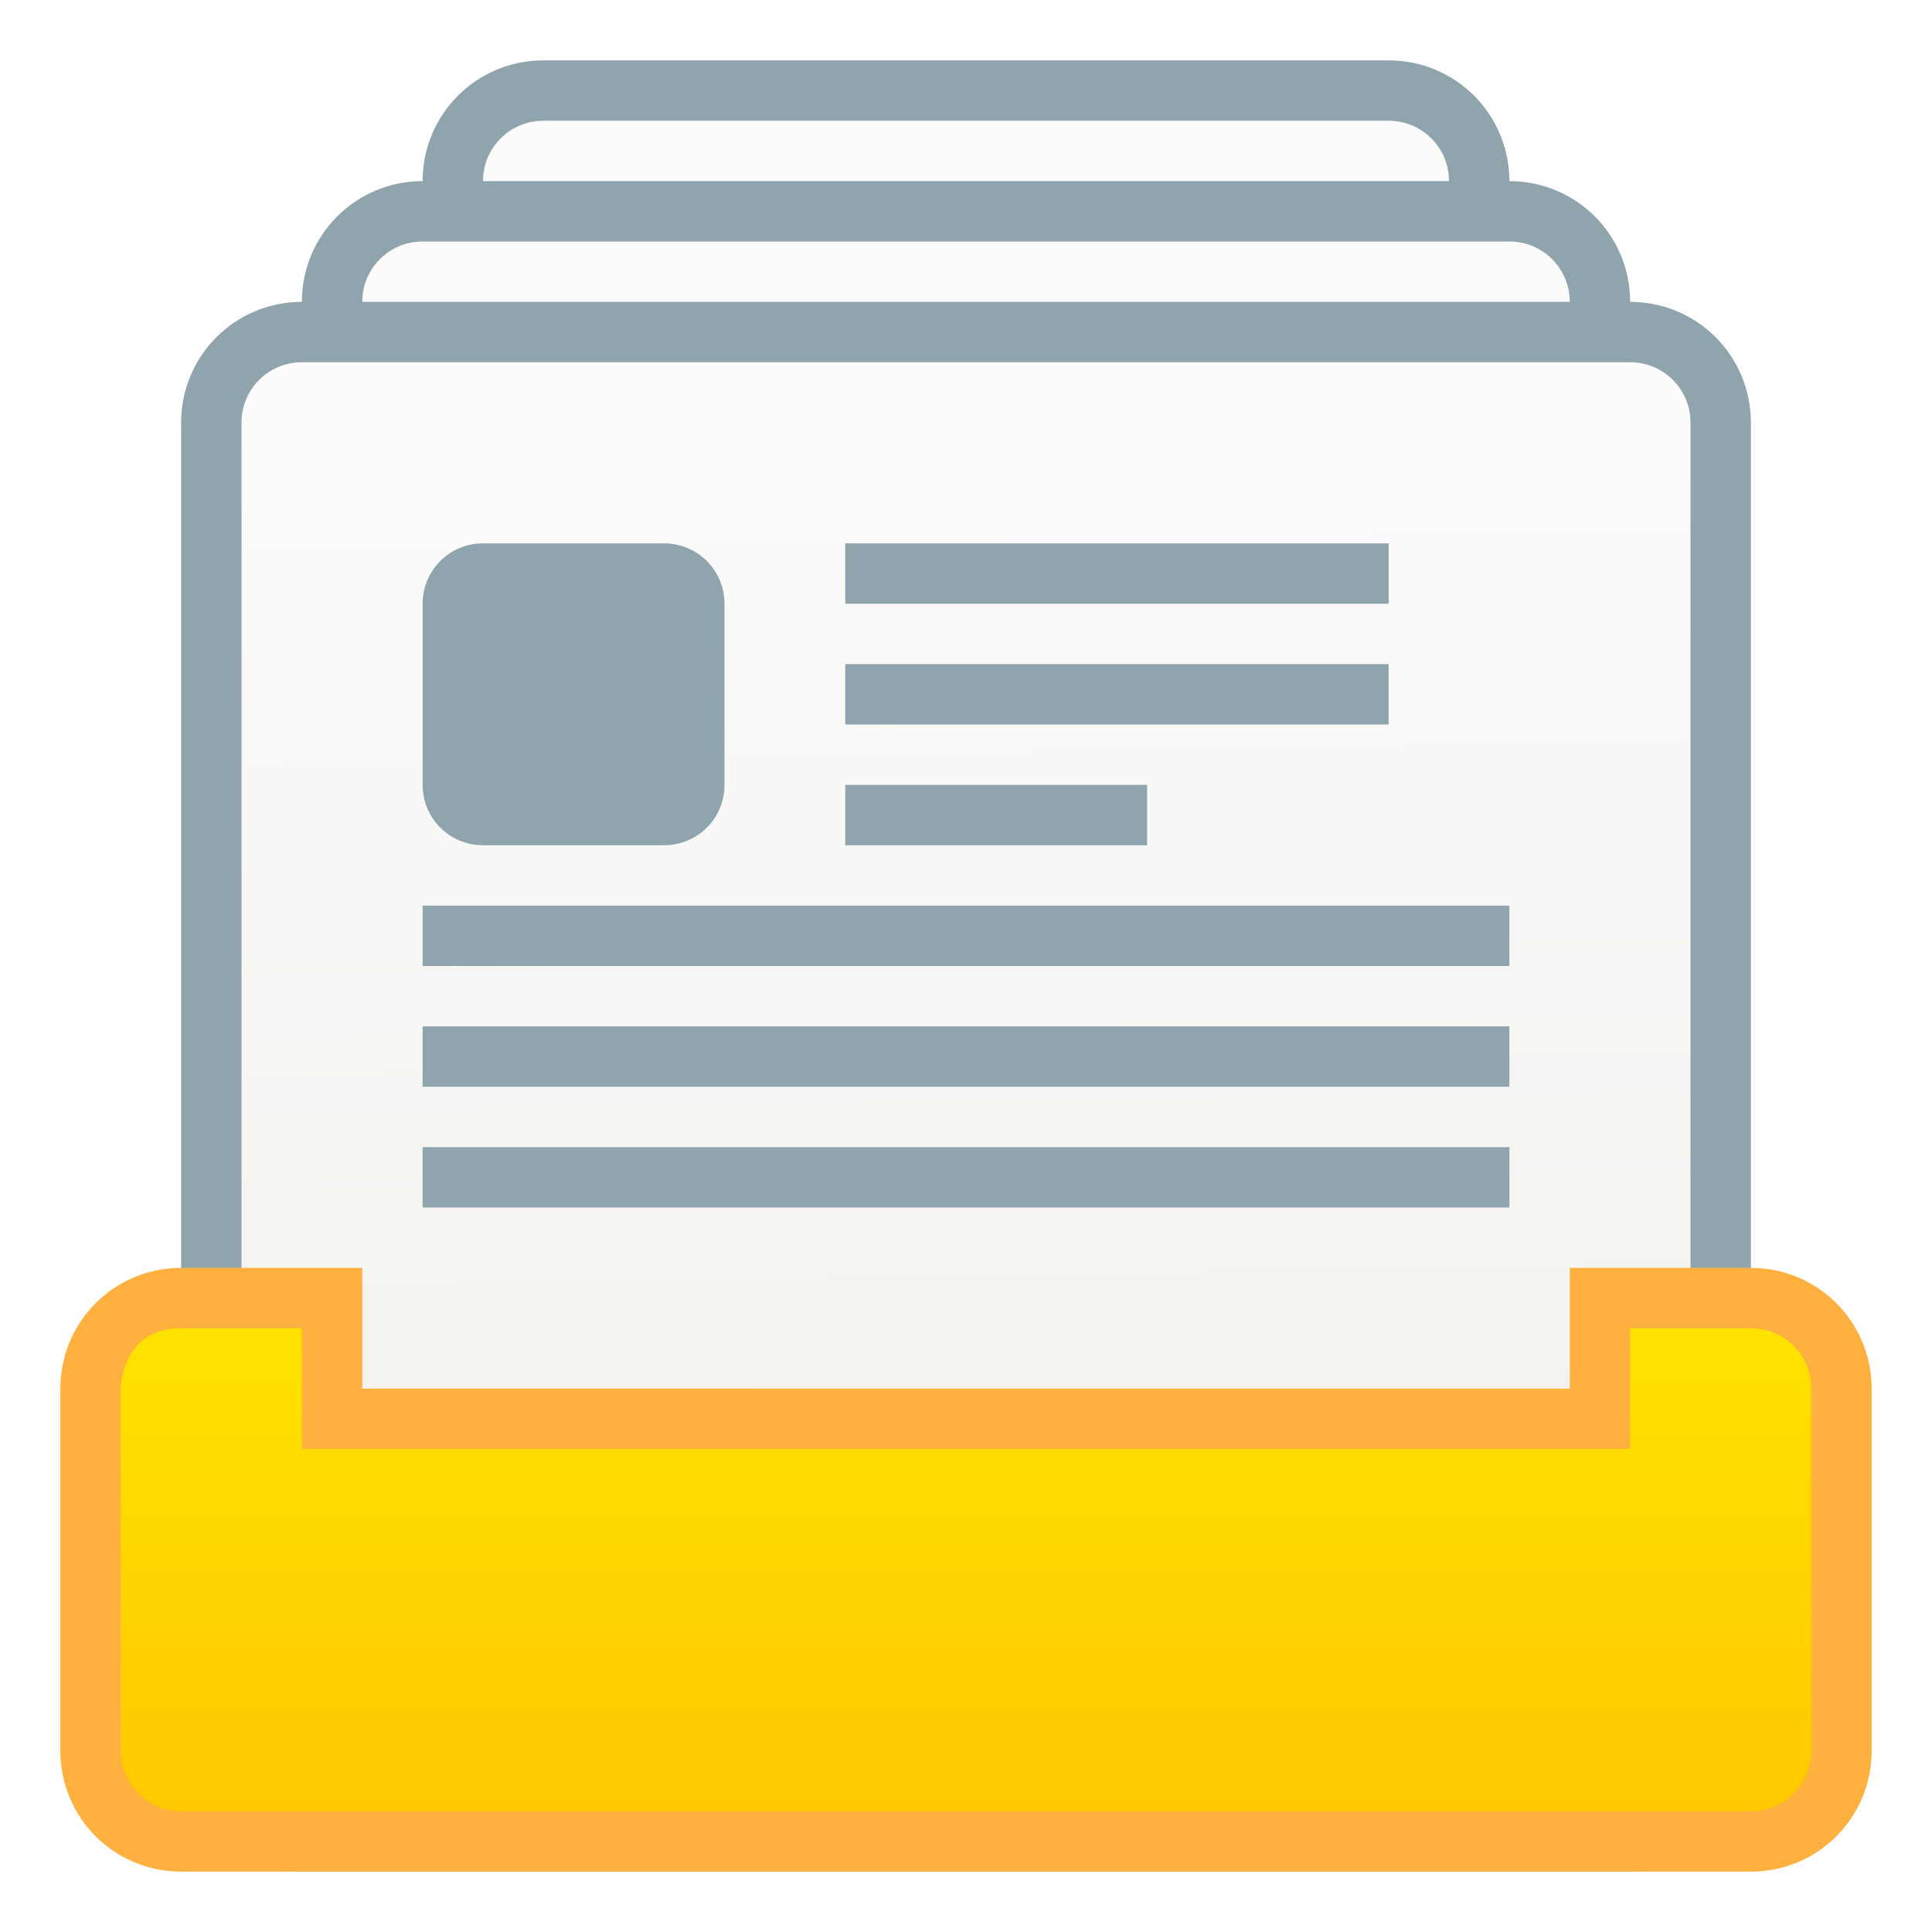
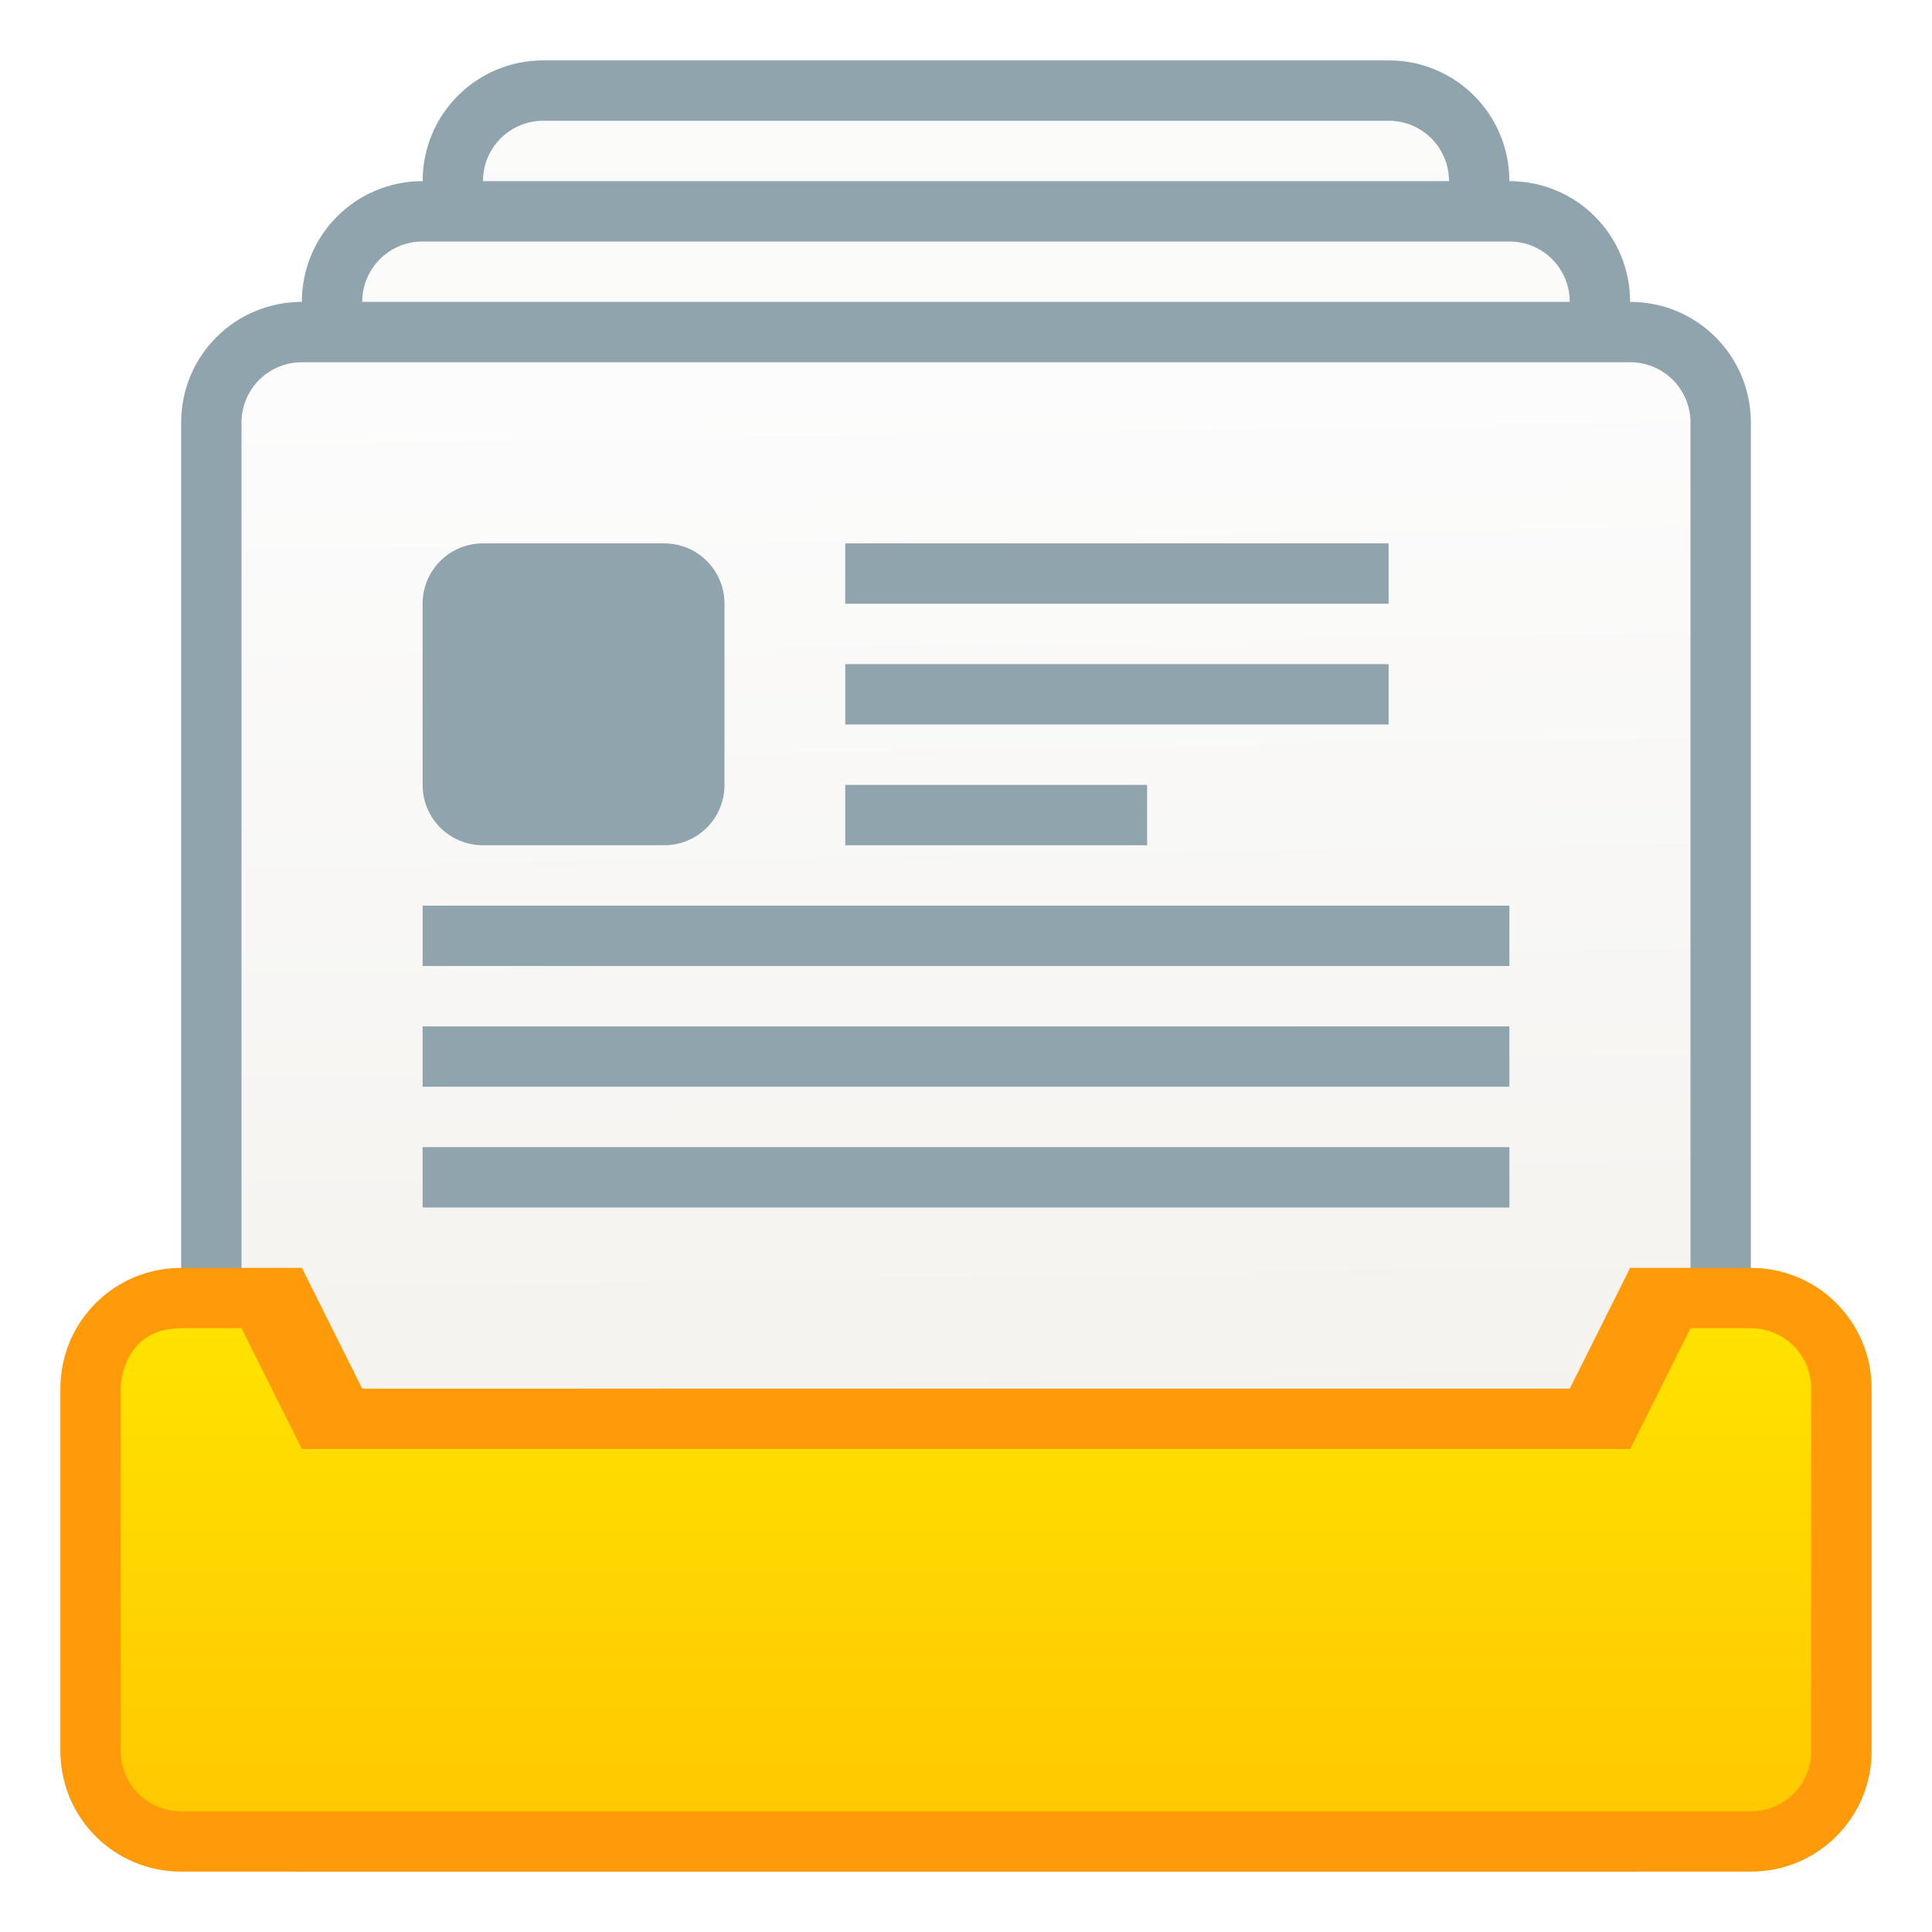
<svg xmlns="http://www.w3.org/2000/svg" xmlns:xlink="http://www.w3.org/1999/xlink" width="32" height="32" viewBox="0 0 32 32" version="1.1" id="svg8">
  <defs id="defs2">
    <linearGradient gradientUnits="userSpaceOnUse" y2="289.592" x2="4.233" y1="296.206" x1="4.233" id="linearGradient837-7-3" xlink:href="#linearGradient1143" gradientTransform="matrix(3.779527,0,0,3.779527,-17,-804.8697)" />
    <linearGradient id="linearGradient1143">
      <stop id="stop1139" offset="0" style="stop-color:#f1efea;stop-opacity:1" />
      <stop id="stop1141" offset="1" style="stop-color:#fcfcfc;stop-opacity:1" />
    </linearGradient>
    <linearGradient gradientUnits="userSpaceOnUse" y2="289.592" x2="4.233" y1="296.206" x1="4.233" id="linearGradient837-7" xlink:href="#linearGradient1143" gradientTransform="matrix(3.779527,0,0,3.779527,-17,-802.8697)" />
    <linearGradient gradientUnits="userSpaceOnUse" y2="290.203" x2="4.134" y1="296.206" x1="4.233" id="linearGradient837" xlink:href="#linearGradient1143" gradientTransform="matrix(3.779527,0,0,3.779527,-17,-800.8696)" />
    <linearGradient xlink:href="#linearGradient4627" id="linearGradient852" x1="8.712" y1="295.601" x2="8.712" y2="293.485" gradientUnits="userSpaceOnUse" gradientTransform="matrix(3.779527,0,0,3.779527,-32.92857,-797.5839)" />
    <linearGradient id="linearGradient4627">
      <stop id="stop4623" offset="0" style="stop-color:#ffc900;stop-opacity:1" />
      <stop id="stop4625" offset="1" style="stop-color:#ffe200;stop-opacity:1" />
    </linearGradient>
  </defs>
  <g id="layer1" transform="translate(0,-282.65)">
    <g id="g1933" transform="translate(17,-6.99999)">
      <path style="opacity:1;fill:#90a4ae;fill-opacity:1;stroke:none;stroke-width:2;stroke-linecap:round;stroke-linejoin:round;stroke-miterlimit:4;stroke-dasharray:none;stroke-opacity:1" d="M -8,290.65 H 6 c 1.108,0 2,0.892 2,2 v 22 c 0,1.108 -0.892,2 -2,2 H -8 C -9.108,316.65 -10,315.758 -10,314.65 v -22 c 0,-1.108 0.892,-2 2,-2 z" id="rect827-0-9" />
      <path style="opacity:1;fill:url(#linearGradient837-7-3);fill-opacity:1;stroke:none;stroke-width:2;stroke-linecap:round;stroke-linejoin:round;stroke-miterlimit:4;stroke-dasharray:none;stroke-opacity:1" d="M -8,291.65 H 6 c 0.554,0 1,0.446 1,1 v 22 c 0,0.554 -0.446,1 -1,1 H -8 c -0.554,0 -1,-0.446 -1,-1 v -22 c 0,-0.554 0.446,-1 1,-1 z" id="rect829-2-2" />
      <path style="opacity:1;fill:#90a4ae;fill-opacity:1;stroke:none;stroke-width:2;stroke-linecap:round;stroke-linejoin:round;stroke-miterlimit:4;stroke-dasharray:none;stroke-opacity:1" d="M -10,292.65 H 8 c 1.108,0 2,0.892 2,2 v 22 c 0,1.108 -0.892,2 -2,2 H -10 C -11.108,318.65 -12,317.758 -12,316.65 v -22 c 0,-1.108 0.892,-2 2,-2 z" id="rect827-0" />
      <path style="opacity:1;fill:url(#linearGradient837-7);fill-opacity:1;stroke:none;stroke-width:2;stroke-linecap:round;stroke-linejoin:round;stroke-miterlimit:4;stroke-dasharray:none;stroke-opacity:1" d="M -10,293.65 H 8 c 0.554,0 1,0.446 1,1 v 22 c 0,0.554 -0.446,1 -1,1 H -10 c -0.554,0 -1,-0.446 -1,-1 v -22 c 0,-0.554 0.446,-1 1,-1 z" id="rect829-2" />
      <path style="opacity:1;fill:#90a4ae;fill-opacity:1;stroke:none;stroke-width:2;stroke-linecap:round;stroke-linejoin:round;stroke-miterlimit:4;stroke-dasharray:none;stroke-opacity:1" d="M -12,294.65 H 10 c 1.108,0 2,0.892 2,2 v 22 c 0,1.108 -0.892,2 -2,2 H -12 C -13.108,320.65 -14,319.758 -14,318.65 v -22 c 0,-1.108 0.892,-2 2,-2 z" id="rect827" />
      <path style="opacity:1;fill:url(#linearGradient837);fill-opacity:1;stroke:none;stroke-width:2;stroke-linecap:round;stroke-linejoin:round;stroke-miterlimit:4;stroke-dasharray:none;stroke-opacity:1" d="M -12,295.65 H 10 c 0.554,0 1,0.446 1,1 v 22 c 0,0.554 -0.446,1 -1,1 H -12 c -0.554,0 -1,-0.446 -1,-1 v -22 c 0,-0.554 0.446,-1 1,-1 z" id="rect829" />
-       <path id="rect843" d="m -14,310.65 3,-10e-6 v 2 H 9 v -2 l 3,10e-6 c 1.108,0 2,0.892 2,2 v 6 c 0,1.108 -0.892,2 -2,2 h -26 c -1.108,0 -2,-0.892 -2,-2 v -6 c 0,-1.108 0.892,-2 2,-2 z" style="opacity:1;fill:#ffb03e;fill-opacity:1;stroke:none;stroke-width:2.393;stroke-linecap:round;stroke-linejoin:round;stroke-miterlimit:4;stroke-dasharray:none;stroke-opacity:1" />
-       <path id="rect843-3" d="m -14,311.65 2,-10e-6 v 2 h 22 v -2 l 2,10e-6 c 0.554,0 1,0.446 1,1 v 6 c 0,0.554 -0.446,1 -1,1 h -26 c -0.554,0 -1,-0.446 -1,-1 v -6 c 0,0 0,-1 1,-1 z" style="opacity:1;fill:url(#linearGradient852);fill-opacity:1;stroke:none;stroke-width:2.234;stroke-linecap:round;stroke-linejoin:round;stroke-miterlimit:4;stroke-dasharray:none;stroke-opacity:1" />
+       <path id="rect843" d="m -14,310.65 2,-10e-6 1,2 H 9 l 1,-2 2,10e-6 c 1.108,10e-6 2,0.892 2,2 v 6 c 0,1.108 -0.892,2 -2,2 h -26 c -1.108,0 -2,-0.892 -2,-2 v -6 c 0,-1.108 0.892,-2 2,-2 z" style="opacity:1;fill:#ff9a0a;fill-opacity:1;stroke:none;stroke-width:2.393;stroke-linecap:round;stroke-linejoin:round;stroke-miterlimit:4;stroke-dasharray:none;stroke-opacity:1" />
+       <path id="rect843-3" d="m -14,311.65 1,-10e-6 1,2 h 22 l 1,-2 1,10e-6 c 0.554,10e-6 1,0.446 1,1 v 6 c 0,0.554 -0.446,1 -1,1 h -26 c -0.554,0 -1,-0.446 -1,-1 v -6 c 0,0 0,-1 1,-1 z" style="opacity:1;fill:url(#linearGradient852);fill-opacity:1;stroke:none;stroke-width:2.234;stroke-linecap:round;stroke-linejoin:round;stroke-miterlimit:4;stroke-dasharray:none;stroke-opacity:1" />
      <path id="path1137" d="m -9,298.65 c -0.554,0 -1,0.446 -1,1 v 3 c 0,0.554 0.446,1 1,1 h 3 c 0.554,0 1,-0.446 1,-1 v -3 c 0,-0.554 -0.446,-1 -1,-1 z" style="opacity:1;fill:#90a4ae;fill-opacity:1;stroke:none;stroke-width:1.1;stroke-linecap:round;stroke-linejoin:round;stroke-miterlimit:4;stroke-dasharray:none;stroke-dashoffset:0;stroke-opacity:0.989;paint-order:stroke markers fill" />
      <path id="path1135" d="m -3,298.65 v 1 h 9 v -1 z" style="opacity:1;fill:#90a4ae;fill-opacity:1;stroke:none;stroke-width:1.1;stroke-linecap:round;stroke-linejoin:round;stroke-miterlimit:4;stroke-dasharray:none;stroke-dashoffset:0;stroke-opacity:0.989;paint-order:stroke markers fill" />
      <path id="path1133" d="m -3,300.65 v 1 h 9 v -1 z" style="opacity:1;fill:#90a4ae;fill-opacity:1;stroke:none;stroke-width:1.1;stroke-linecap:round;stroke-linejoin:round;stroke-miterlimit:4;stroke-dasharray:none;stroke-dashoffset:0;stroke-opacity:0.989;paint-order:stroke markers fill" />
      <path id="path1131" d="m -3,302.65 v 1 h 5 v -1 z" style="opacity:1;fill:#90a4ae;fill-opacity:1;stroke:none;stroke-width:1.1;stroke-linecap:round;stroke-linejoin:round;stroke-miterlimit:4;stroke-dasharray:none;stroke-dashoffset:0;stroke-opacity:0.989;paint-order:stroke markers fill" />
      <path id="path1129" d="m -10,304.65 v 1 H 8 v -1 z" style="opacity:1;fill:#90a4ae;fill-opacity:1;stroke:none;stroke-width:1.1;stroke-linecap:round;stroke-linejoin:round;stroke-miterlimit:4;stroke-dasharray:none;stroke-dashoffset:0;stroke-opacity:0.989;paint-order:stroke markers fill" />
      <path id="rect999" d="m -10,306.65 v 1 H 8 v -1 z" style="opacity:1;fill:#90a4ae;fill-opacity:1;stroke:none;stroke-width:1.1;stroke-linecap:round;stroke-linejoin:round;stroke-miterlimit:4;stroke-dasharray:none;stroke-dashoffset:0;stroke-opacity:0.989;paint-order:stroke markers fill" />
      <path id="rect999-0" d="m -10,308.65 v 1 H 8 v -1 z" style="opacity:1;fill:#90a4ae;fill-opacity:1;stroke:none;stroke-width:1.1;stroke-linecap:round;stroke-linejoin:round;stroke-miterlimit:4;stroke-dasharray:none;stroke-dashoffset:0;stroke-opacity:0.989;paint-order:stroke markers fill" />
    </g>
  </g>
</svg>
